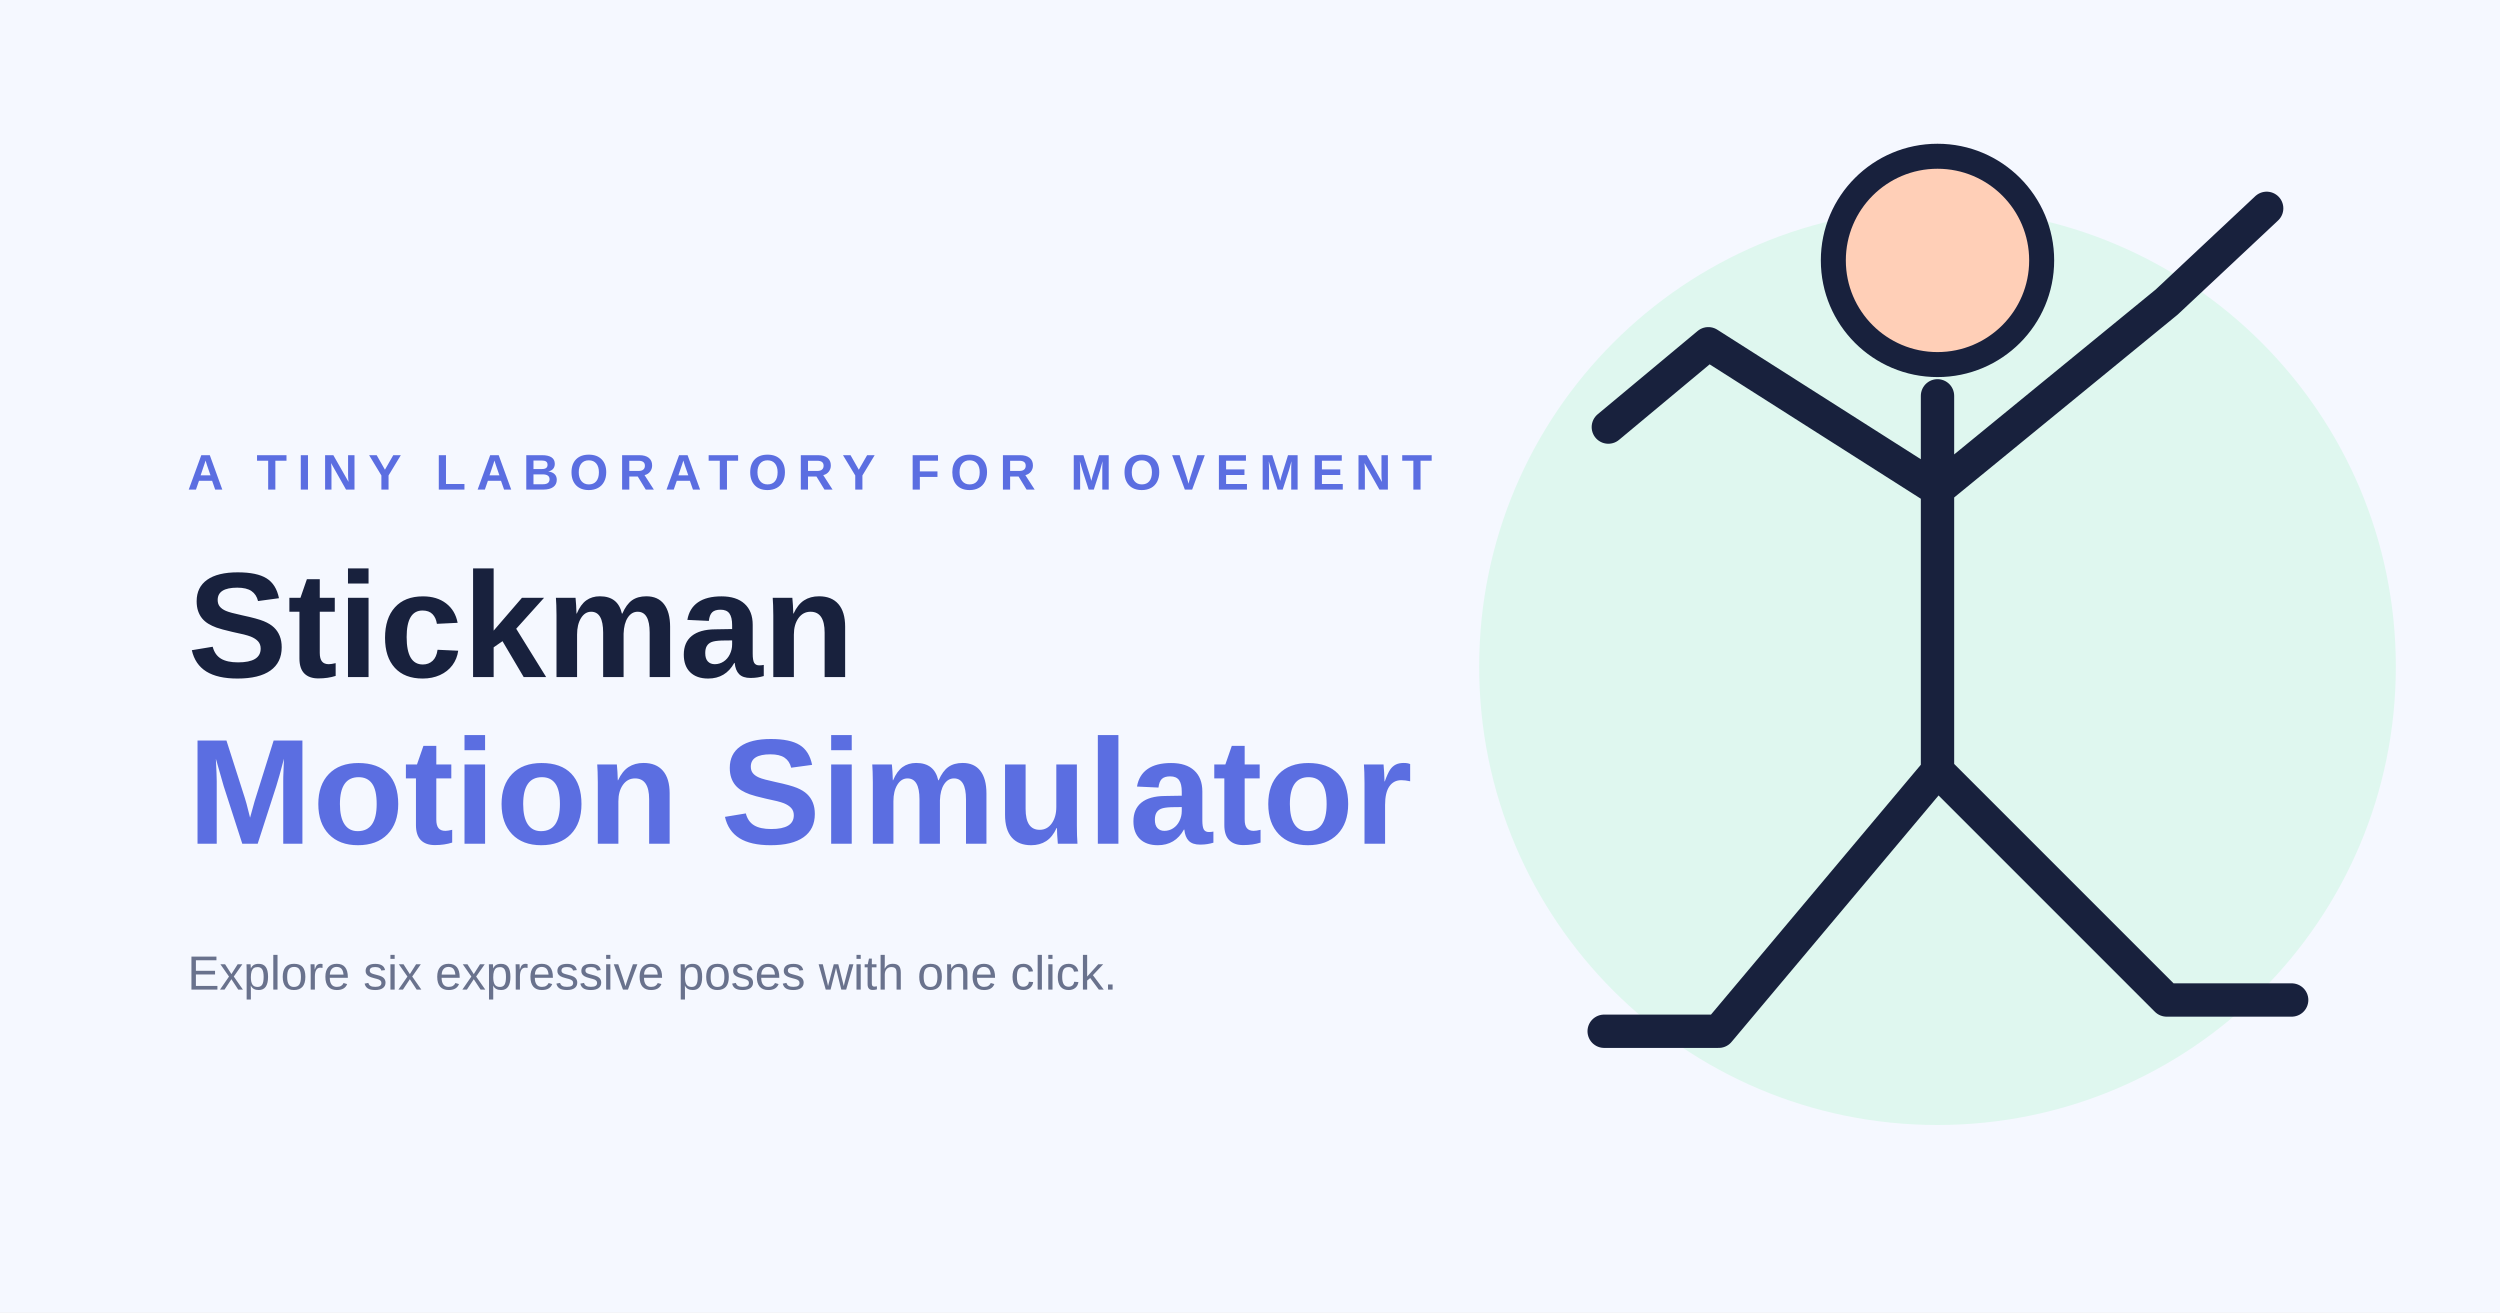
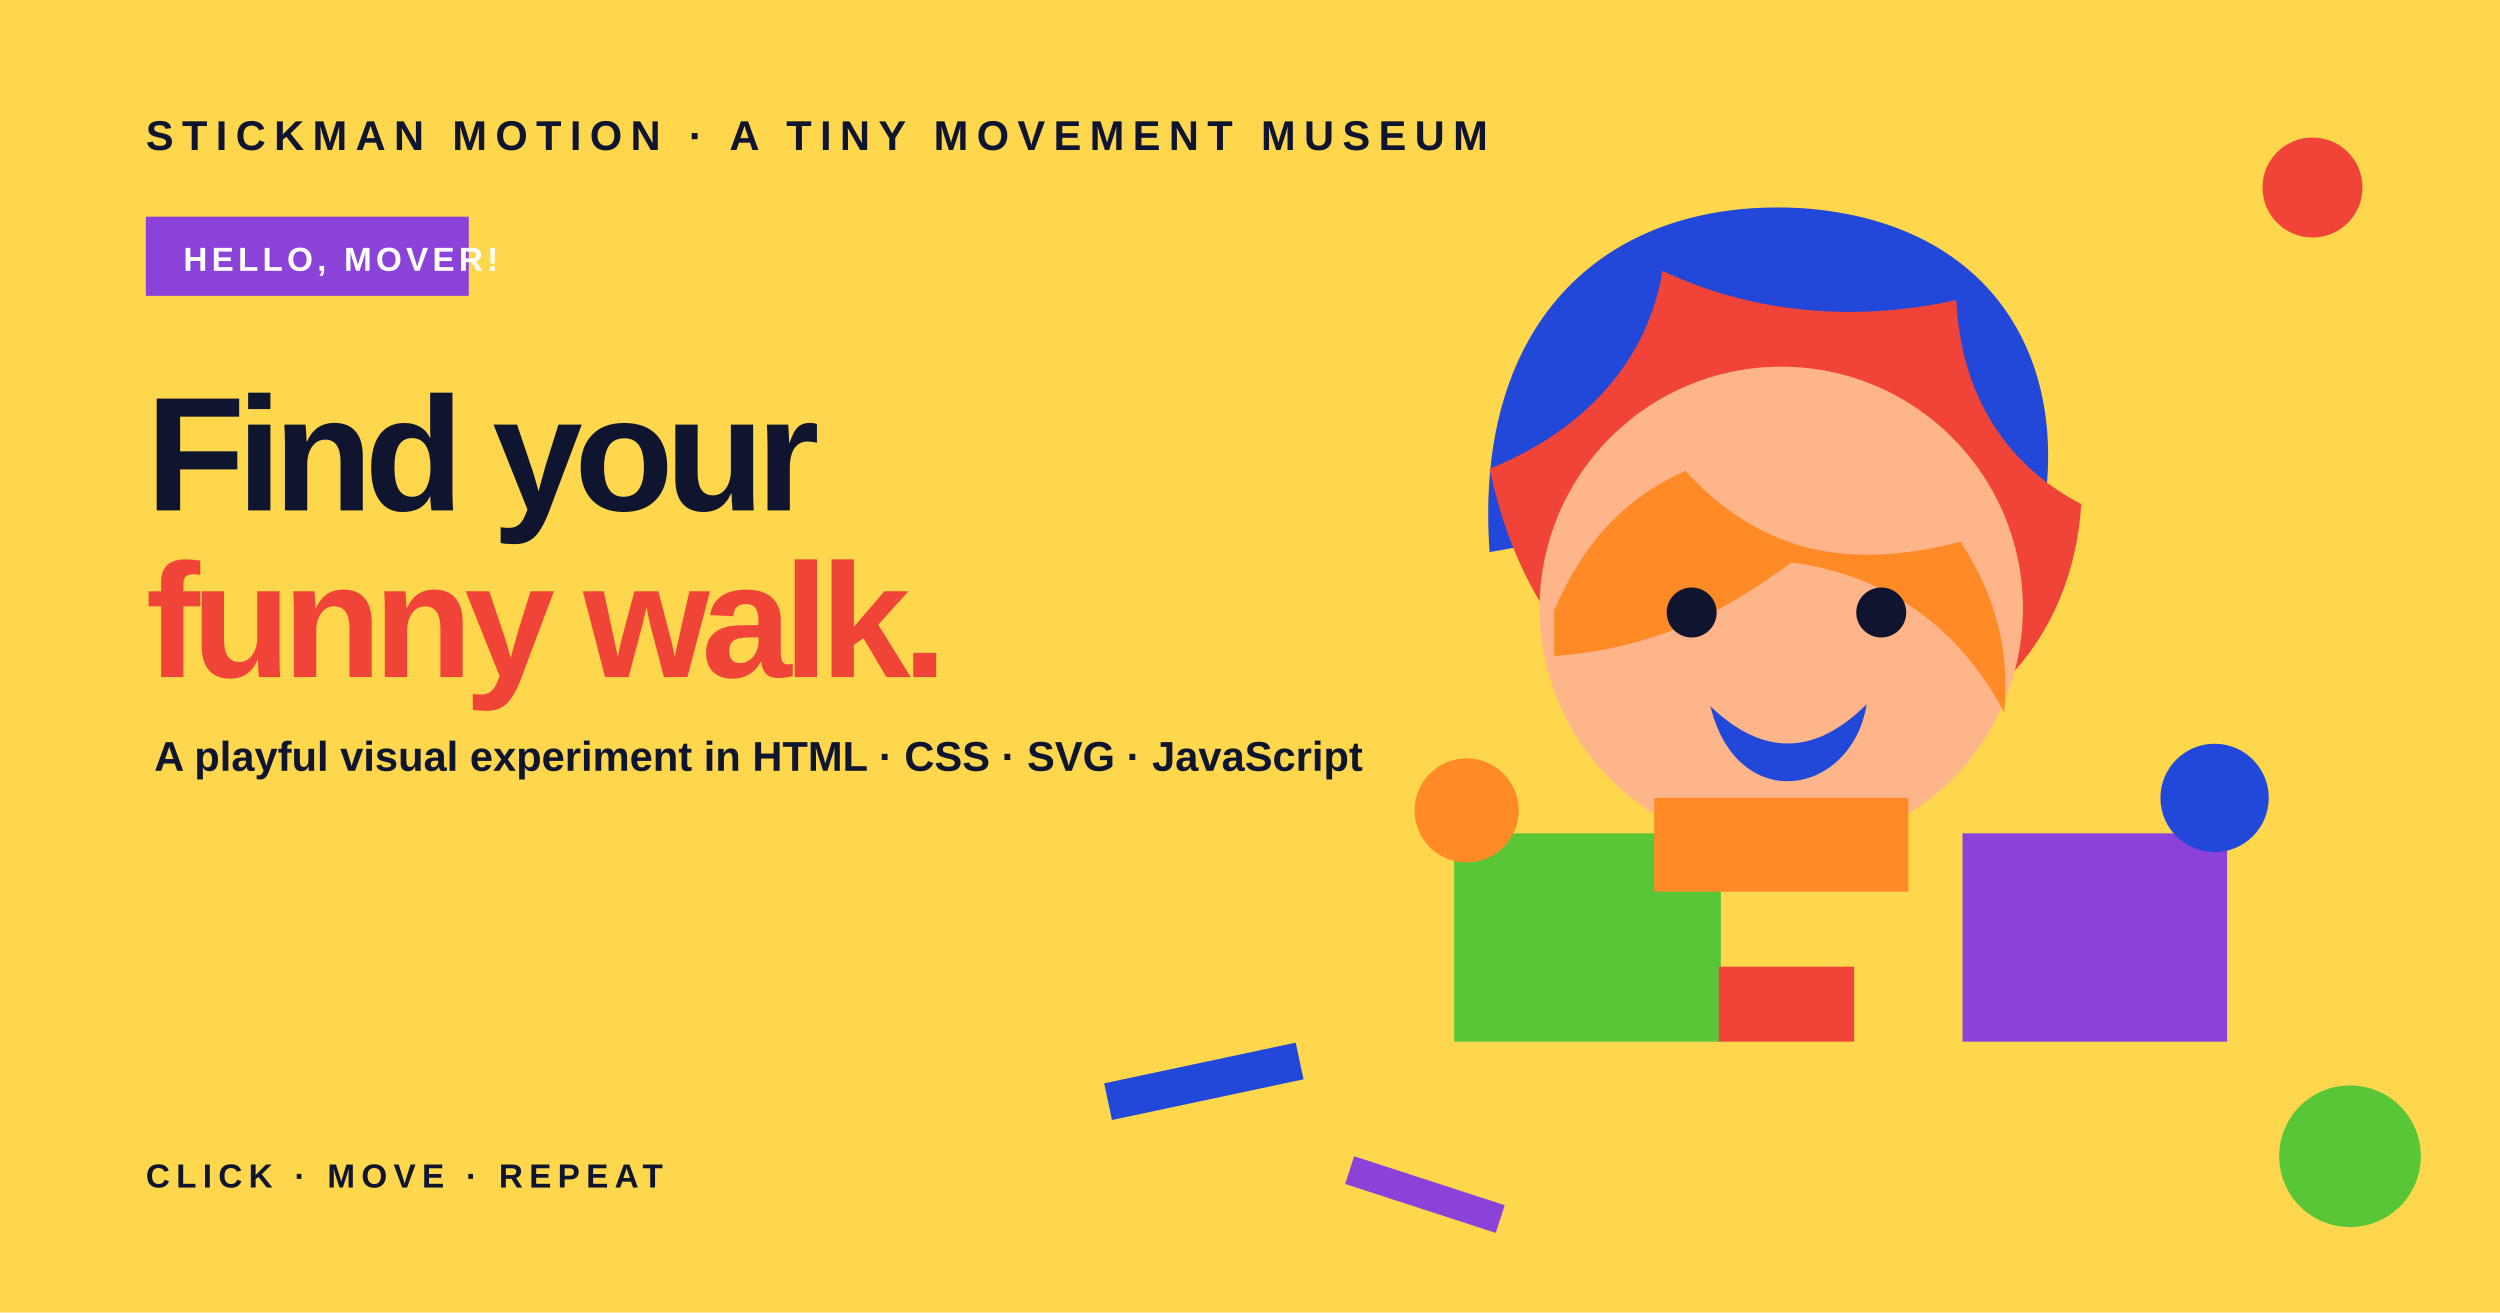
<svg xmlns="http://www.w3.org/2000/svg" width="1200" height="630" viewBox="0 0 1200 630" role="img" aria-labelledby="title description">
-   <description id="description">A playful visual study of movement.</description>
-   <rect width="1200" height="630" fill="#f5f8ff" />
-   <circle cx="930" cy="320" r="220" fill="#dff7ef" />
-   <path d="M930 190v180M930 235L820 165M930 235l110-90M930 370l-105 125M930 370l110 110M820 165l-48 40M1040 145l48-45M825 495h-55M1040 480h60" fill="none" stroke="#18213d" stroke-linecap="round" stroke-linejoin="round" stroke-width="16" />
-   <circle cx="930" cy="125" r="50" fill="#ffcfb7" stroke="#18213d" stroke-width="12" />
-   <text x="90" y="235" fill="#5b6ee1" font-family="Arial, sans-serif" font-size="24" font-weight="700" letter-spacing="5">A TINY LABORATORY FOR MOVEMENT</text>
-   <text x="90" y="325" fill="#18213d" font-family="Arial, sans-serif" font-size="72" font-weight="800">Stickman</text>
-   <text x="90" y="405" fill="#5b6ee1" font-family="Arial, sans-serif" font-size="72" font-weight="800">Motion Simulator</text>
-   <text x="90" y="475" fill="#69728d" font-family="Arial, sans-serif" font-size="23">Explore six expressive poses with one click.</text>
+   <description id="description">A bright color-block portrait poster for Stickman Motion Simulator.</description>
+   <rect width="1200" height="630" fill="#ffffff" />
+   <rect x="0" y="0" width="1200" height="630" fill="#ffd12f" />
+   <rect x="0" y="0" width="1200" height="630" fill="#ffffff" opacity=".14" />
+   <text x="70" y="72" fill="#10152f" font-family="Arial, Helvetica, sans-serif" font-size="20" font-weight="700" letter-spacing="4">STICKMAN MOTION · A TINY MOVEMENT MUSEUM</text>
+   <rect x="70" y="104" width="155" height="38" fill="#8b42d8" />
+   <text x="88" y="130" fill="#ffffff" font-family="Arial, Helvetica, sans-serif" font-size="16" font-weight="700" letter-spacing="2">HELLO, MOVER!</text>
+   <text x="70" y="245" fill="#10152f" font-family="Arial, Helvetica, sans-serif" font-size="78" font-weight="800" letter-spacing="-4">Find your</text>
+   <text x="70" y="325" fill="#f04438" font-family="Arial, Helvetica, sans-serif" font-size="78" font-weight="800" letter-spacing="-4">funny walk.</text>
+   <text x="74" y="370" fill="#10152f" font-family="Arial, Helvetica, sans-serif" font-size="20" font-weight="600">A playful visual experiment in HTML · CSS · SVG · JavaScript</text>
+   <path fill="#2148d8" d="M715 265c-8-112 57-171 151-165 93 7 132 77 112 160-30-31-57-41-96-38-63 5-109 34-167 43z" />
+   <path fill="#f04438" d="M715 225c40-16 75-47 83-95 42 20 92 25 141 14 2 41 20 77 60 98-4 65-49 118-122 118-90 0-144-50-162-135z" />
+   <circle fill="#ffb58a" cx="855" cy="292" r="116" />
+   <path fill="#ff8a26" d="M746 293c15-35 36-55 63-67 34 37 75 49 132 34 16 24 24 51 21 82-21-40-56-66-102-72-37 27-68 41-114 45z" />
+   <circle fill="#10152f" cx="812" cy="294" r="12" />
+   <circle fill="#10152f" cx="903" cy="294" r="12" />
+   <path fill="#2148d8" d="M821 339c25 24 50 24 75-1-7 44-62 54-75 1z" />
+   <path fill="#58c637" d="M698 400h128v100H698z" />
+   <path fill="#8b42d8" d="M942 400h127v100H942z" />
+   <path fill="#ff8a26" d="M794 383h122v45H794z" />
+   <circle fill="#ff8a26" cx="704" cy="389" r="25" />
+   <circle fill="#2148d8" cx="1063" cy="383" r="26" />
+   <path fill="#f04438" d="M825 464h65v36h-65z" />
+   <circle cx="1110" cy="90" r="24" fill="#f04438" />
+   <circle cx="1128" cy="555" r="34" fill="#58c637" />
+   <rect x="530" y="520" width="94" height="18" fill="#2148d8" transform="rotate(-12 530 520)" />
+   <rect x="650" y="555" width="76" height="14" fill="#8b42d8" transform="rotate(18 650 555)" />
+   <text x="70" y="570" fill="#10152f" font-family="Arial, Helvetica, sans-serif" font-size="16" font-weight="700" letter-spacing="3">CLICK · MOVE · REPEAT</text>
</svg>
